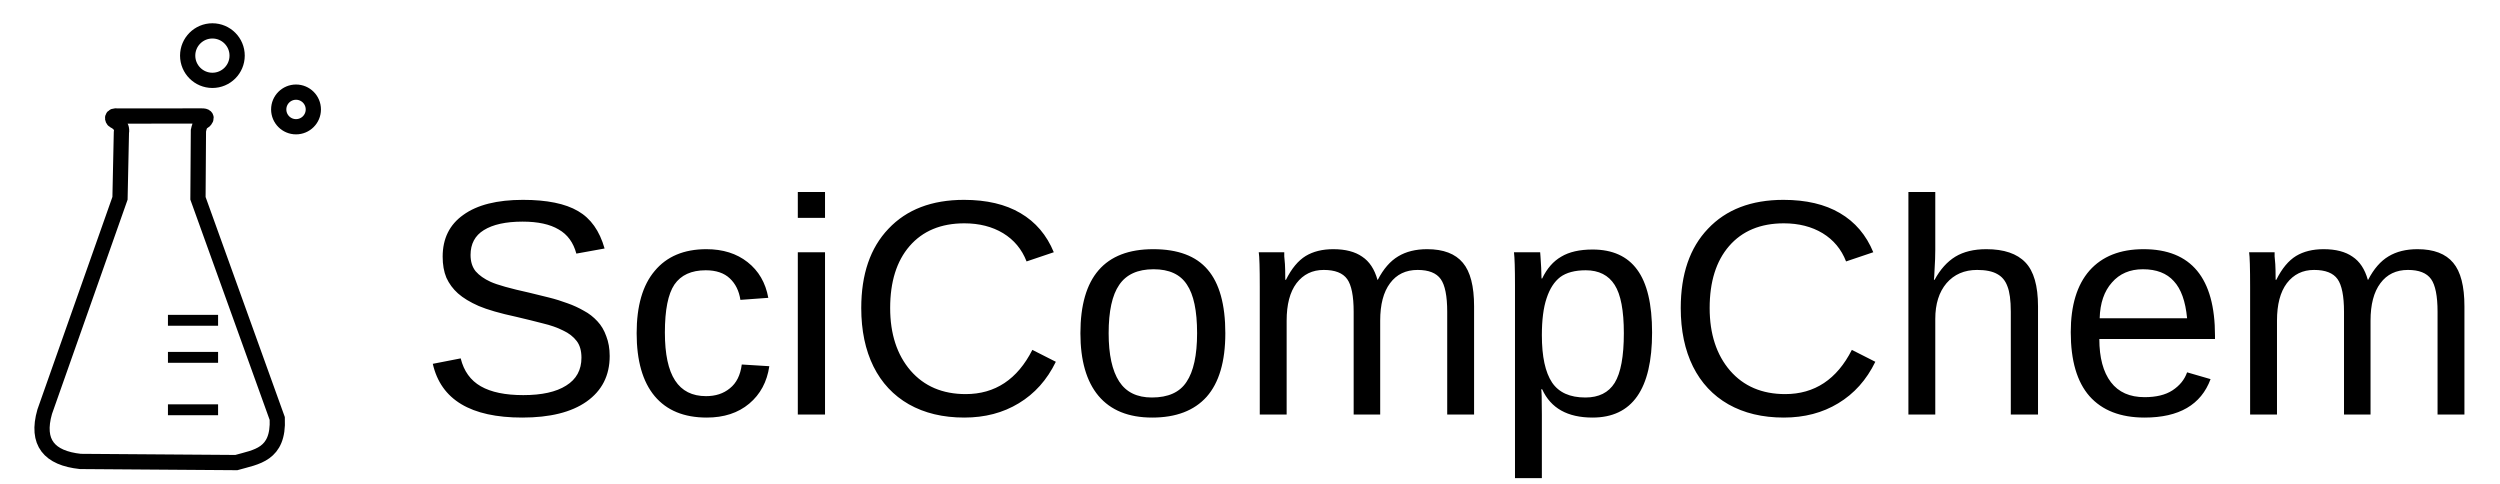
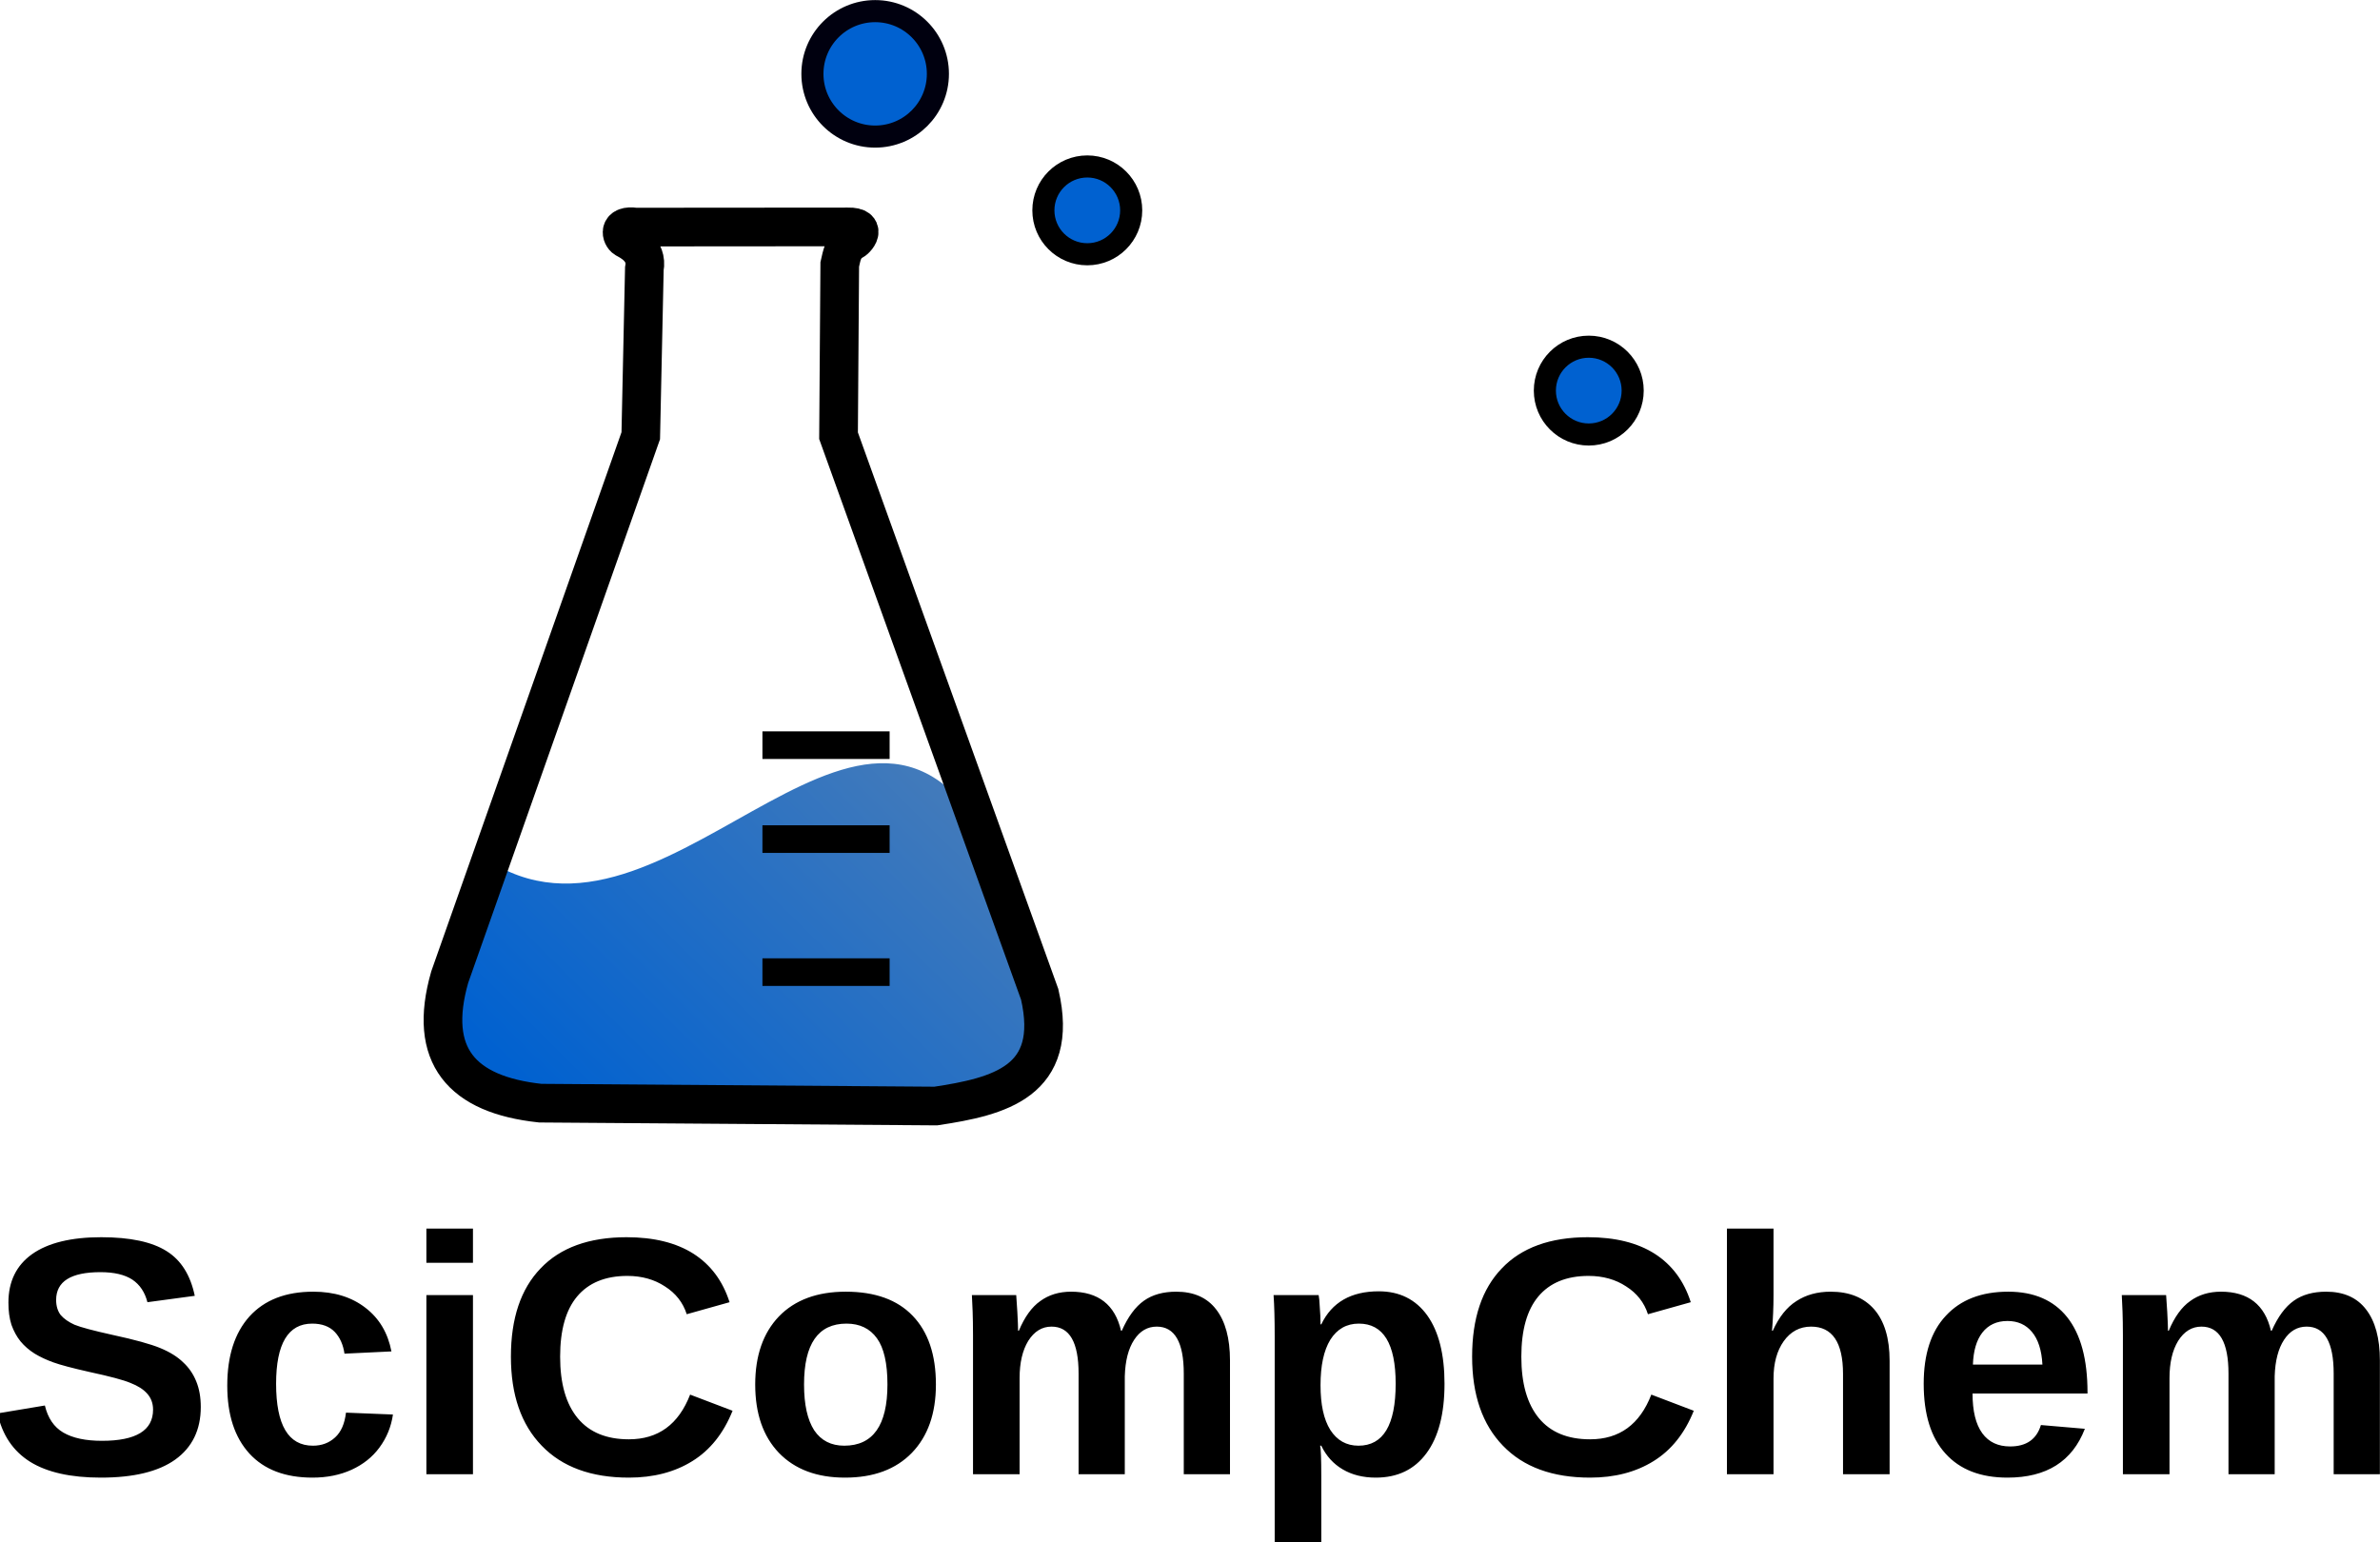
- <svg xmlns="http://www.w3.org/2000/svg" width="434" height="84" viewBox="0 0 114.829 22.225" version="1.1" id="svg8">
-   <defs id="defs2" />
-   <g id="layer1">
-     <text xml:space="preserve" style="font-size:14.111px;line-height:1.25;font-family:Arial;-inkscape-font-specification:Arial;letter-spacing:0px;stroke-width:0.265" x="19.238" y="19.04" id="text835">
-       <tspan id="tspan833" x="19.238" y="19.04" style="font-size:14.111px;stroke-width:0.265">SciCompChem</tspan>
+ <svg xmlns="http://www.w3.org/2000/svg" xmlns:xlink="http://www.w3.org/1999/xlink" width="3.897in" height="2.524in" viewBox="0 0 98.984 64.102" version="1.1" id="svg8">
+   <defs id="defs2">
+     <linearGradient id="linearGradient5402">
+       <stop style="stop-color:#000000;stop-opacity:1;" offset="0" id="stop5400" />
+     </linearGradient>
+     <linearGradient id="linearGradient5378">
+       <stop style="stop-color:#000000;stop-opacity:1;" offset="0" id="stop5376" />
+     </linearGradient>
+     <linearGradient id="linearGradient4699">
+       <stop style="stop-color:#005200;stop-opacity:1;" offset="0" id="stop4697" />
+     </linearGradient>
+     <linearGradient id="linearGradient4693">
+       <stop style="stop-color:#005200;stop-opacity:1;" offset="0" id="stop4691" />
+     </linearGradient>
+     <linearGradient id="linearGradient4687">
+       <stop style="stop-color:#007b00;stop-opacity:1;" offset="0" id="stop4685" />
+     </linearGradient>
+     <linearGradient id="linearGradient4659">
+       <stop style="stop-color:#8300bd;stop-opacity:1;" offset="0" id="stop4657" />
+     </linearGradient>
+     <linearGradient id="linearGradient4651">
+       <stop style="stop-color:#0061d0;stop-opacity:1;" offset="0" id="stop4649" />
+     </linearGradient>
+     <linearGradient id="linearGradient4645">
+       <stop style="stop-color:#005200;stop-opacity:1;" offset="0" id="stop4641" />
+       <stop style="stop-color:#005200;stop-opacity:0;" offset="1" id="stop4643" />
+     </linearGradient>
+     <linearGradient id="liquid_gradient">
+       <stop style="stop-color:#0061d0;stop-opacity:1" offset="0" id="stop4029" />
+       <stop style="stop-color:#9d9d9d;stop-opacity:1" offset="1" id="stop4031" />
+     </linearGradient>
+     <linearGradient xlink:href="#liquid_gradient" id="linearGradient4027" x1="11.298" y1="25.043" x2="26.587" y2="9.589" gradientUnits="userSpaceOnUse" />
+   </defs>
+   <g id="layer1" transform="translate(-13.70433,3.46777)">
+     <text xml:space="preserve" style="font-size:14.111px;line-height:1.25;font-family:Arial;-inkscape-font-specification:Arial;letter-spacing:0px;fill:#000000;stroke-width:0.265" x="13.194" y="57.851" id="text835">
+       <tspan id="tspan833" x="13.194" y="57.851" style="font-style:normal;font-variant:normal;font-weight:bold;font-stretch:normal;font-size:14.111px;font-family:Arial;-inkscape-font-specification:'Arial Bold';fill:#000000;stroke-width:0.265">SciCompChem</tspan>
    </text>
-     <g id="g836" transform="translate(0.1148481,-1.378177)">
-       <path id="path4297" d="m 5.397,10.486 -3.459,9.804 c -0.408,1.424 0.217,2.13 1.639,2.283 l 7.162,0.052 c 0.917,-0.262 1.956,-0.349 1.881,-2.023 L 8.978,10.486 8.999,7.385 c 0.042,-0.181 0.051,-0.293 0.221,-0.427 0.015,0.038 0.33,-0.266 -0.075,-0.253 l -3.845,0.003 c -0.325,-0.047 -0.253,0.167 -0.182,0.208 0.072,0.041 0.412,0.195 0.343,0.549 z" style="display:inline;fill:none;fill-opacity:1;fill-rule:evenodd;stroke:#000000;stroke-width:0.7;stroke-linecap:butt;stroke-linejoin:miter;stroke-miterlimit:4;stroke-dasharray:none;stroke-opacity:1" />
-       <path id="path4152" d="m 7.599,20.2 h 2.303" style="display:inline;fill:none;fill-rule:evenodd;stroke:#000000;stroke-width:0.5;stroke-linecap:butt;stroke-linejoin:miter;stroke-miterlimit:4;stroke-dasharray:none;stroke-opacity:1" />
-       <path style="display:inline;fill:none;fill-rule:evenodd;stroke:#000000;stroke-width:0.5;stroke-linecap:butt;stroke-linejoin:miter;stroke-miterlimit:4;stroke-dasharray:none;stroke-opacity:1" d="m 7.599,17.792 h 2.303" id="path4154" />
-       <path id="path4156" d="m 7.599,16.09 h 2.303" style="display:inline;fill:none;fill-rule:evenodd;stroke:#000000;stroke-width:0.5;stroke-linecap:butt;stroke-linejoin:miter;stroke-miterlimit:4;stroke-dasharray:none;stroke-opacity:1" />
-       <circle style="fill:none;stroke:#000000;stroke-width:0.7;stroke-miterlimit:4;stroke-dasharray:none;stroke-opacity:1" id="path1460" cx="9.641" cy="3.933" r="1.136" />
-       <circle r="0.795" cy="6.405" cx="-13.482" id="path1460-2" style="fill:none;stroke:#000000;stroke-width:0.7;stroke-miterlimit:4;stroke-dasharray:none;stroke-opacity:1" transform="scale(-1,1)" />
+     <g id="g836" transform="matrix(2.296965,0,0,2.296965,10.22207,-15.10931)">
+       <path id="path4297-3" style="display:inline;fill:url(#linearGradient4027);fill-opacity:1;fill-rule:evenodd;stroke:none;stroke-width:0.2;stroke-linecap:butt;stroke-linejoin:miter;stroke-miterlimit:4;stroke-dasharray:none;stroke-opacity:1" d="m 10.445,20.703 -0.696,1.971 c -0.408,1.424 0.217,2.13 1.639,2.283 l 7.161,0.052 c 0.917,-0.262 1.957,-0.349 1.882,-2.023 l -0.822,-2.283 c -2.219,-4.934 -5.854,1.972 -9.164,3e-6 z" />
+       <path id="path4152" d="M 15.321,22.671 H 17.624" style="display:inline;fill:none;fill-rule:evenodd;stroke:#000000;stroke-width:0.5;stroke-linecap:butt;stroke-linejoin:miter;stroke-miterlimit:4;stroke-dasharray:none;stroke-opacity:1" />
+       <path style="display:inline;fill:none;fill-rule:evenodd;stroke:#000000;stroke-width:0.5;stroke-linecap:butt;stroke-linejoin:miter;stroke-miterlimit:4;stroke-dasharray:none;stroke-opacity:1" d="M 15.321,20.262 H 17.624" id="path4154" />
+       <path id="path4156" d="M 15.321,18.561 H 17.624" style="display:inline;fill:none;fill-rule:evenodd;stroke:#000000;stroke-width:0.5;stroke-linecap:butt;stroke-linejoin:miter;stroke-miterlimit:4;stroke-dasharray:none;stroke-opacity:1" />
+       <circle style="fill:#0061d0;fill-opacity:1;stroke:#00000f;stroke-width:0.4;stroke-miterlimit:4;stroke-dasharray:none;stroke-opacity:1" id="path1460" cx="17.362" cy="6.404" r="1.136" />
+       <circle r="0.795" cy="8.876" cx="-21.203" id="path1460-2" style="fill:#0061d0;fill-opacity:1;stroke:#000000;stroke-width:0.4;stroke-miterlimit:4;stroke-dasharray:none;stroke-opacity:1" transform="scale(-1,1)" />
+       <circle r="0.795" cy="12.14" cx="-30.283" id="path1460-2-7" style="fill:#0061d0;fill-opacity:1;stroke:#000000;stroke-width:0.4;stroke-miterlimit:4;stroke-dasharray:none;stroke-opacity:1" transform="scale(-1,1)" />
+       <path id="path4297" d="m 13.118,12.957 -3.459,9.804 c -0.408,1.424 0.217,2.13 1.639,2.283 l 7.162,0.052 c 1.14,-0.172 2.247,-0.438 1.881,-2.023 L 16.699,12.957 16.721,9.856 c 0.042,-0.181 0.051,-0.293 0.221,-0.427 0.015,0.038 0.33,-0.266 -0.075,-0.253 l -3.845,0.003 c -0.325,-0.047 -0.253,0.167 -0.182,0.208 0.072,0.041 0.412,0.195 0.343,0.549 z" style="display:inline;fill:none;fill-opacity:1;fill-rule:evenodd;stroke:#000000;stroke-width:0.7;stroke-linecap:butt;stroke-linejoin:miter;stroke-miterlimit:4;stroke-dasharray:none;stroke-opacity:1" />
    </g>
  </g>
</svg>
